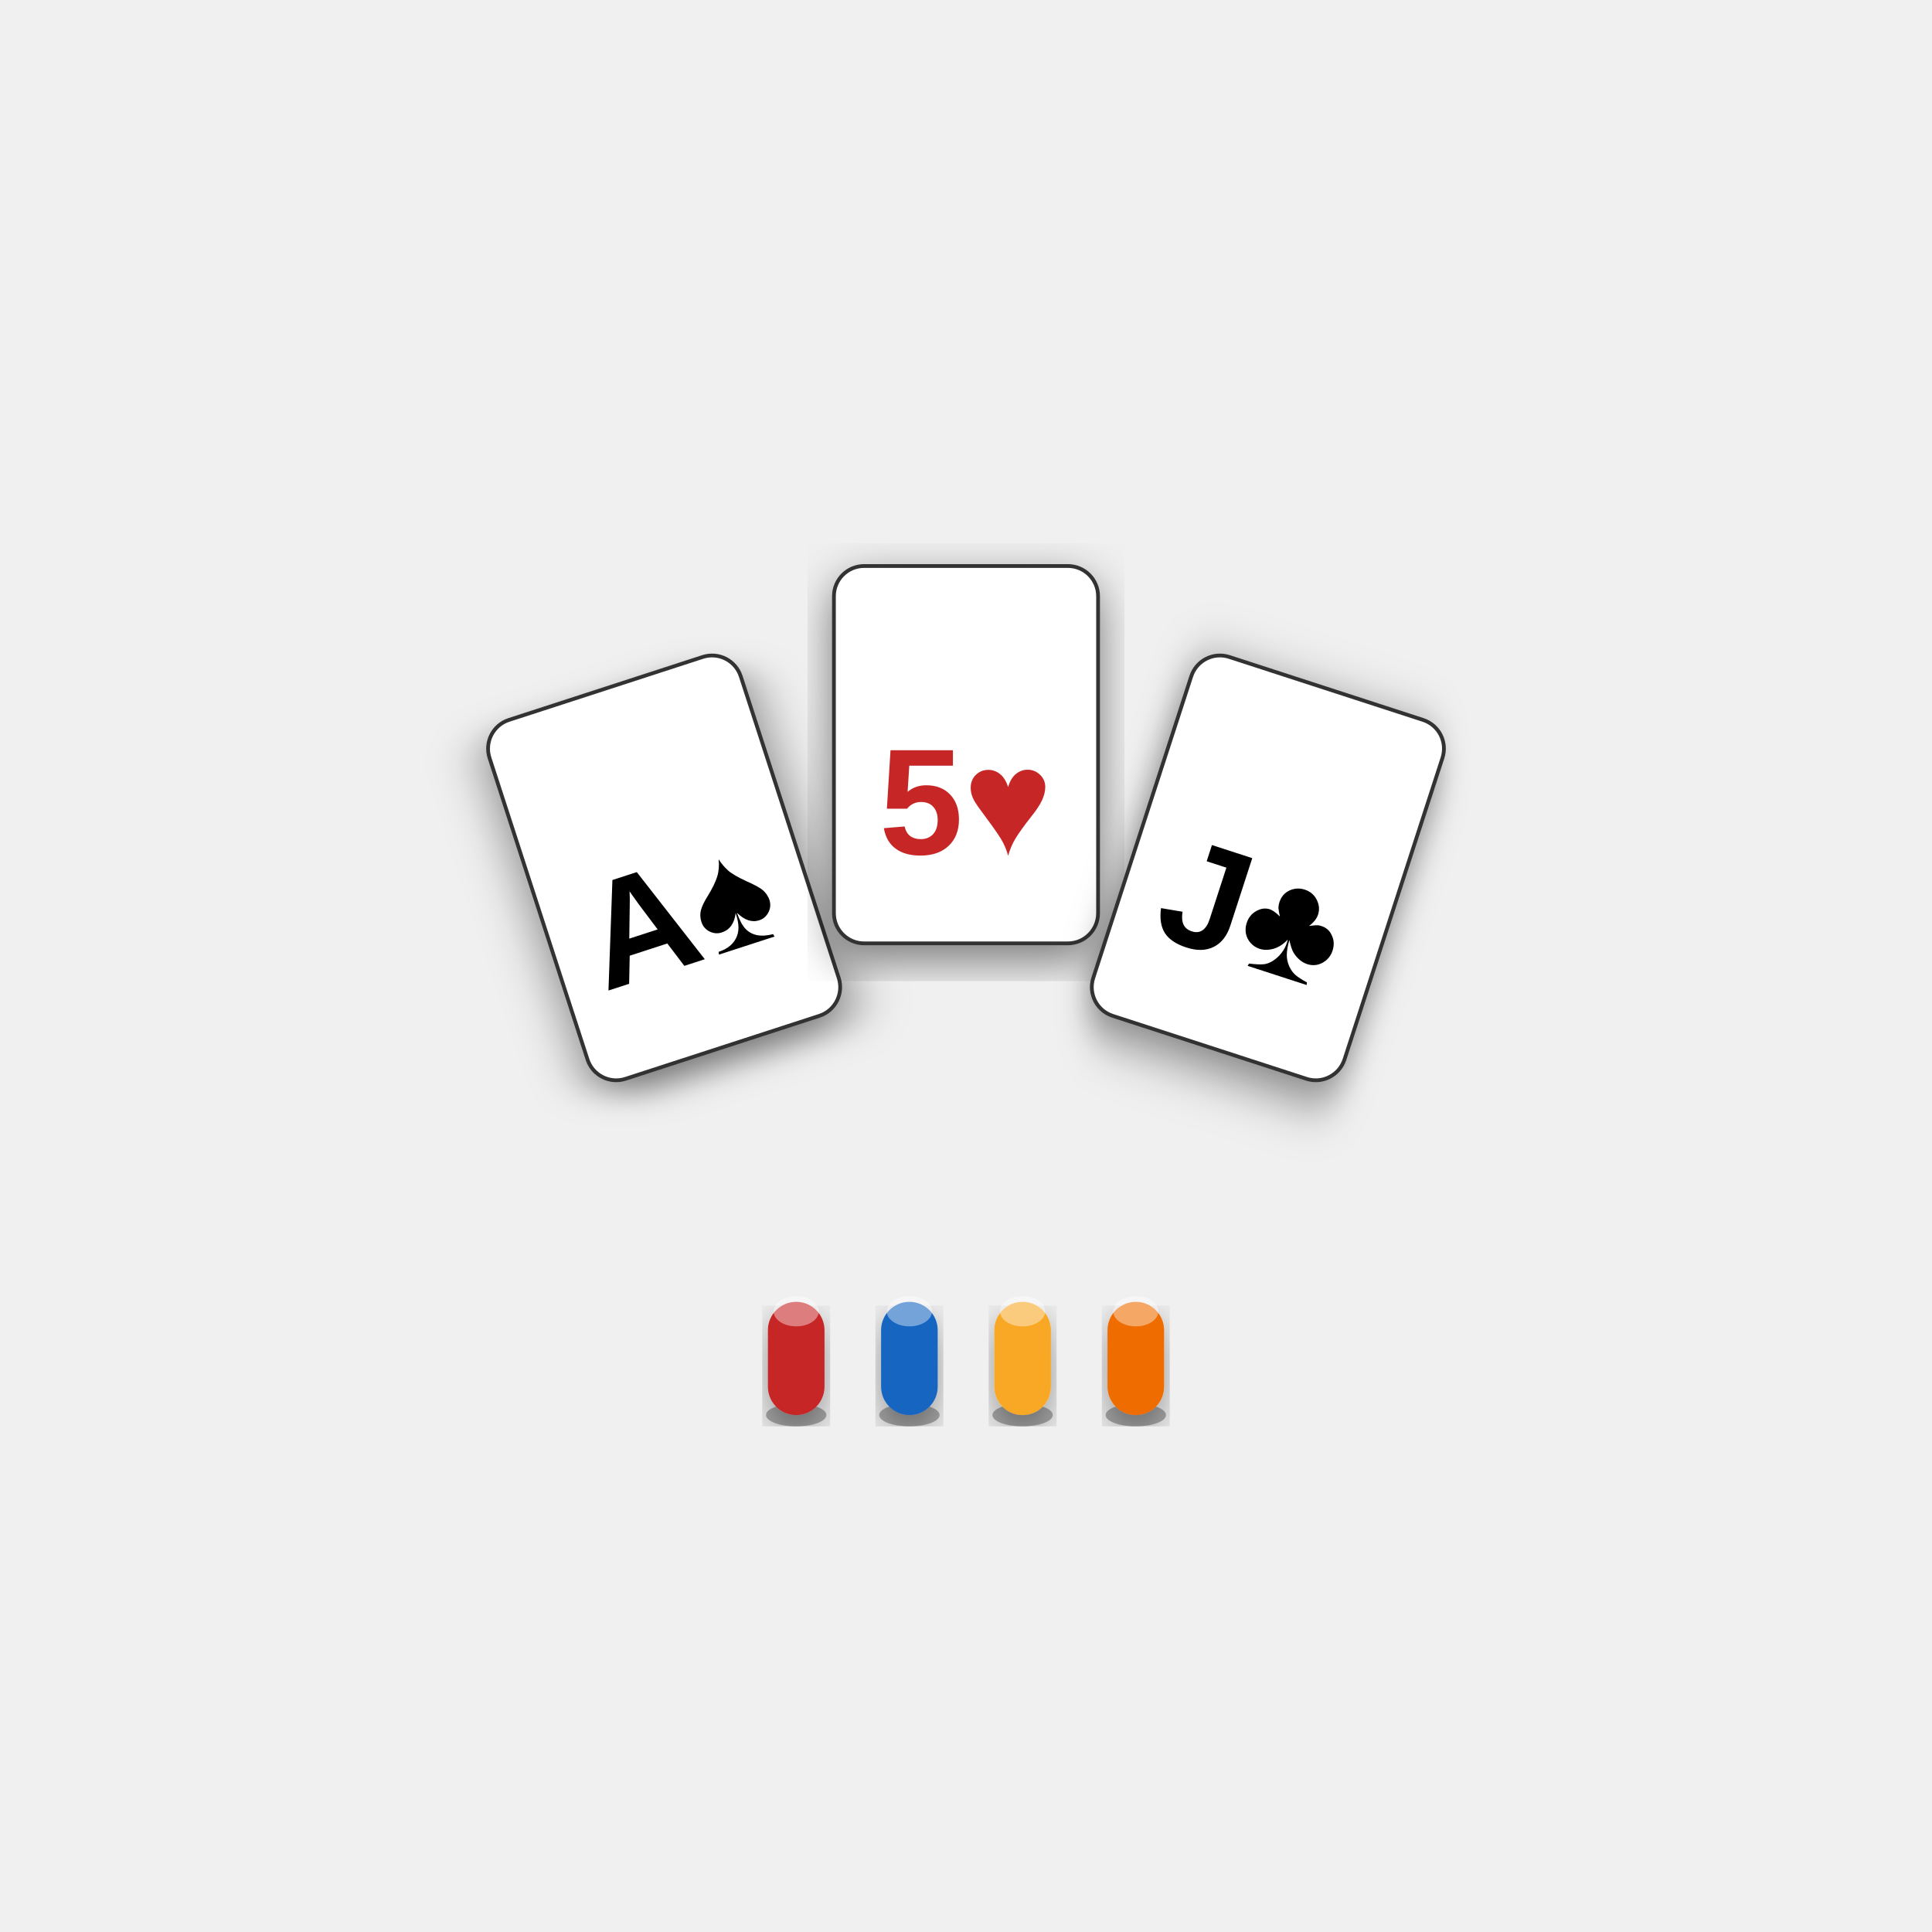
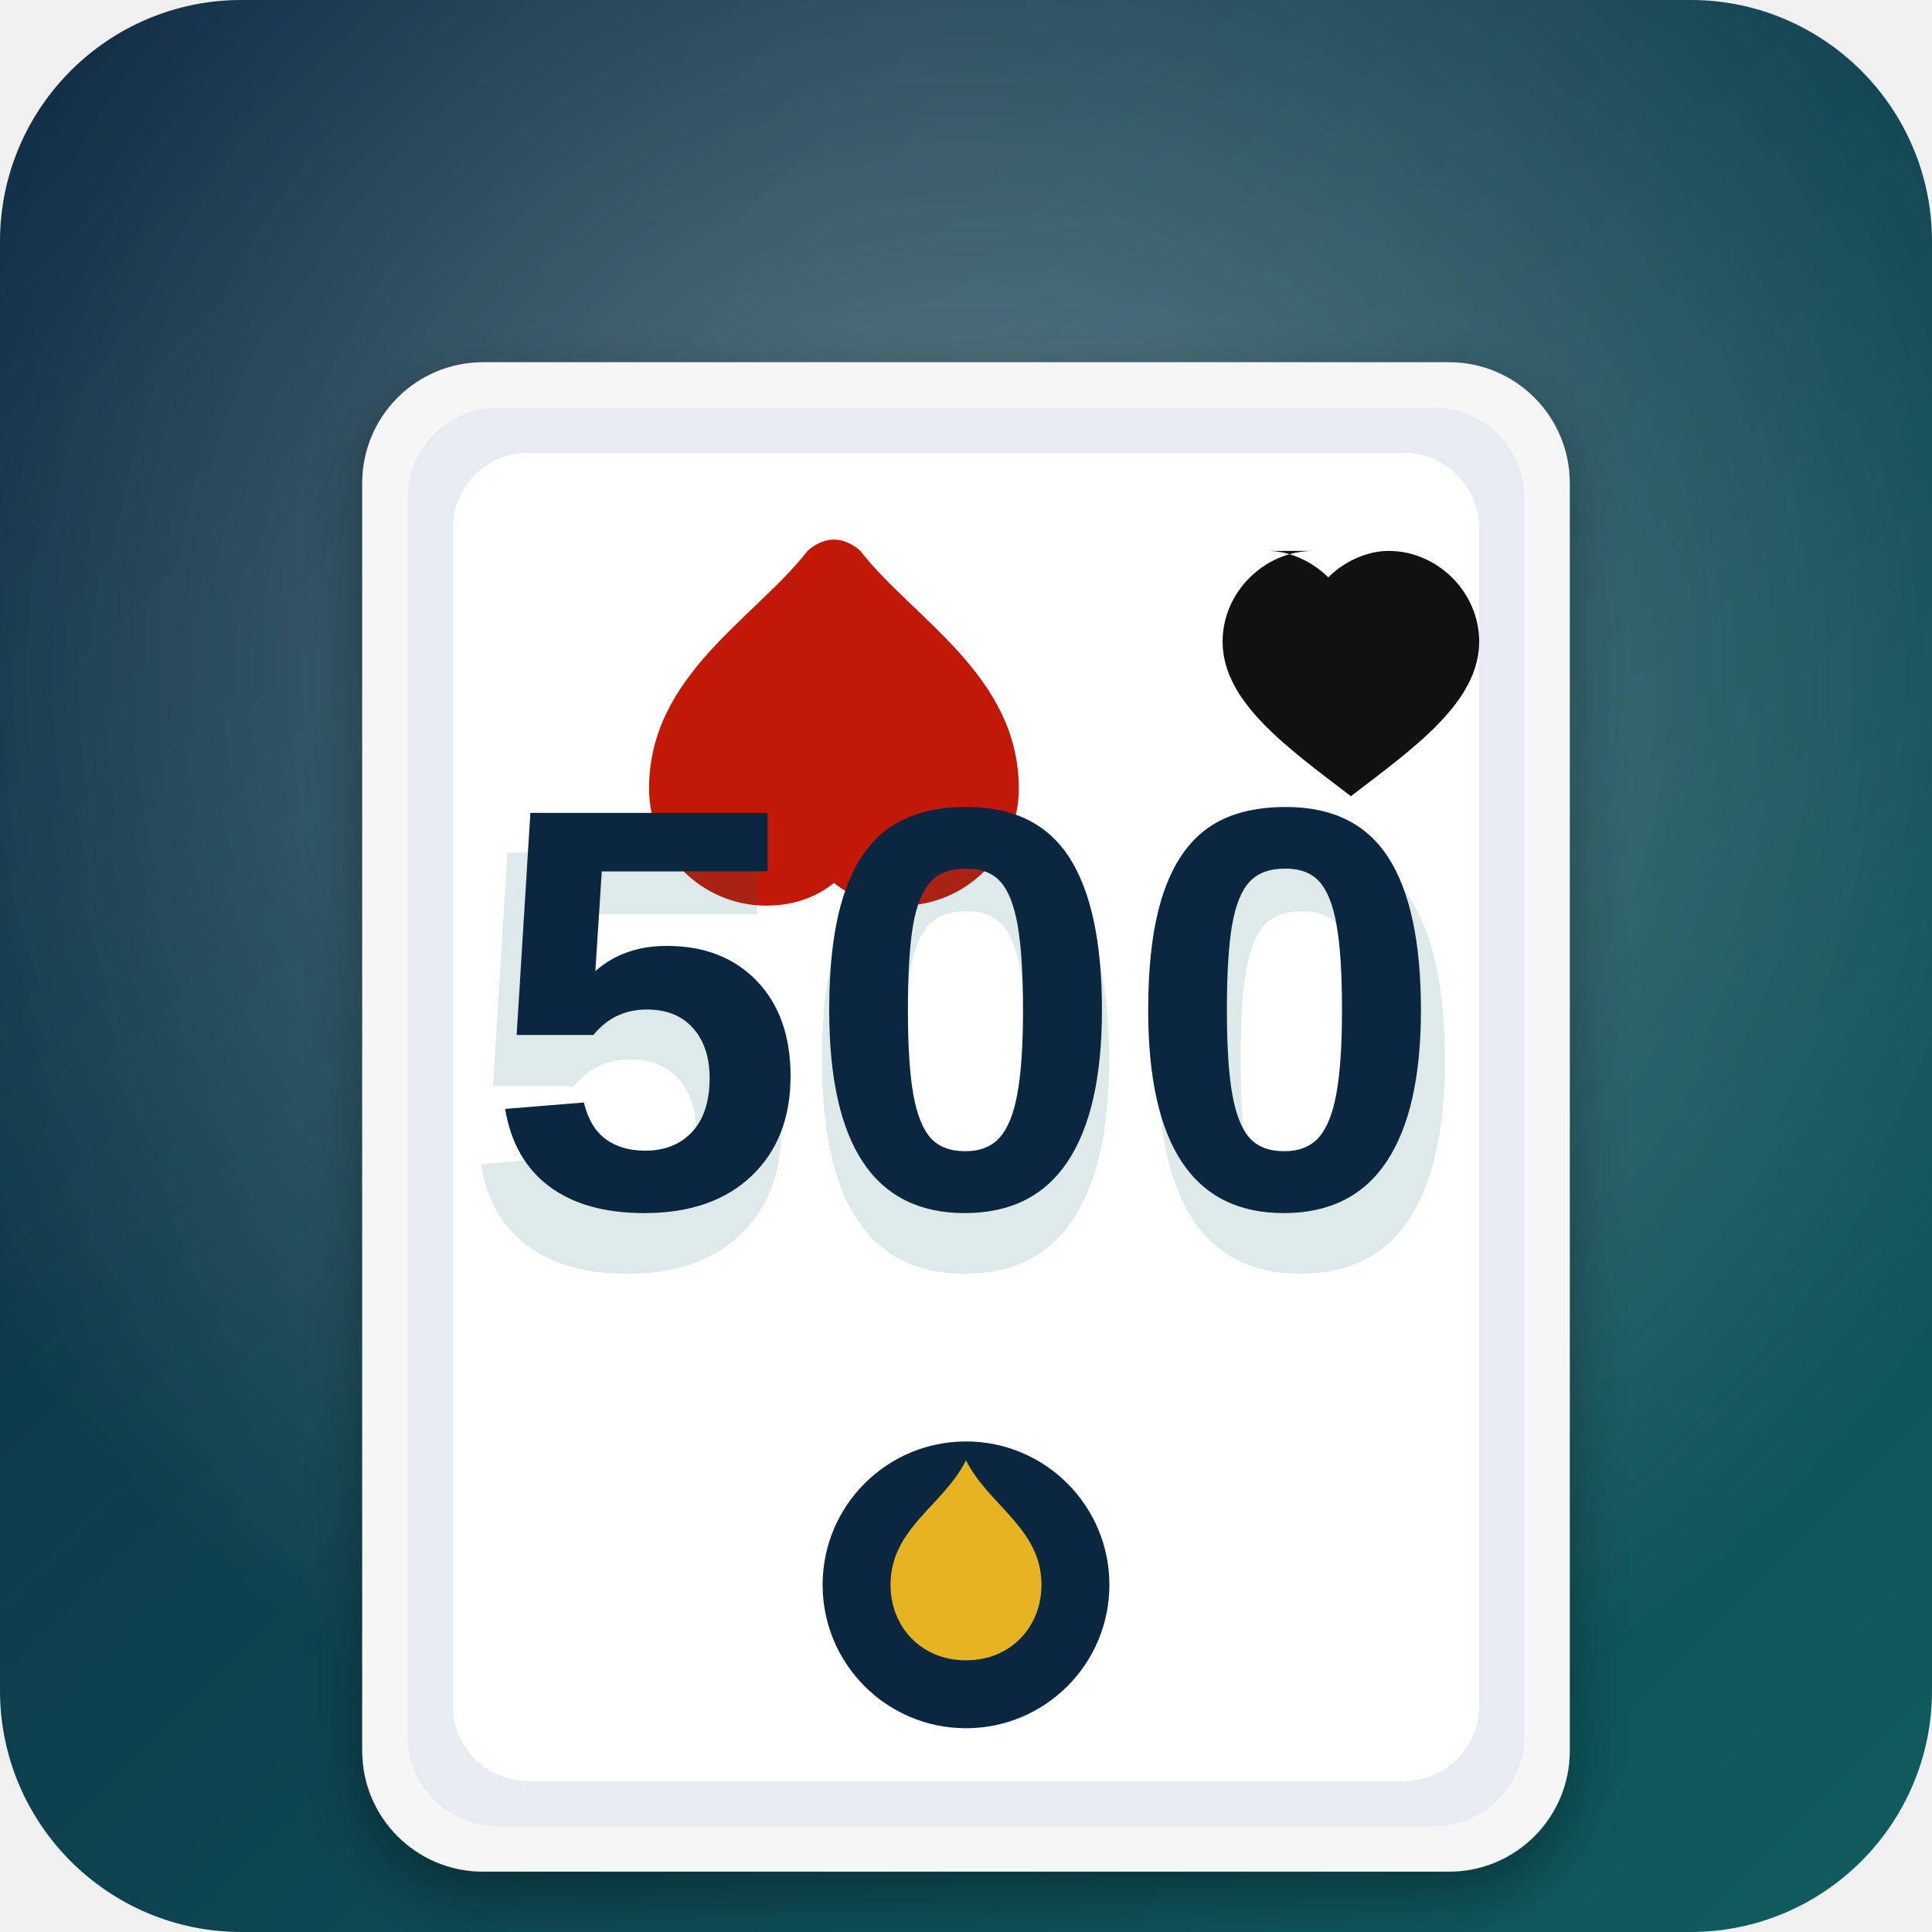
- <svg xmlns="http://www.w3.org/2000/svg" width="1024" height="1024">
+ <svg xmlns="http://www.w3.org/2000/svg" viewBox="0 0 512 512">
  <defs>
-     <filter id="shadow">
-       <feDropShadow dx="0" dy="8" stdDeviation="12" flood-opacity="0.5" />
+     <linearGradient id="bg" x1="0" x2="1" y1="0" y2="1">
+       <stop offset="0%" stop-color="#0b2740" />
+       <stop offset="100%" stop-color="#0f5d5f" />
+     </linearGradient>
+     <radialGradient id="glow" cx="0.5" cy="0.35" r="0.6">
+       <stop offset="0%" stop-color="#ffffff" stop-opacity="0.35" />
+       <stop offset="100%" stop-color="#ffffff" stop-opacity="0" />
+     </radialGradient>
+     <filter id="shadow" x="-10%" y="-10%" width="120%" height="120%">
+       <feDropShadow dx="0" dy="6" stdDeviation="8" flood-color="#000000" flood-opacity="0.35" />
    </filter>
  </defs>
-   <g transform="translate(512, 420)">
-     <g transform="translate(-160, 40) rotate(-18)">
-       <g filter="url(#shadow)">
-         <rect x="-70" y="-100" width="140" height="200" rx="16" fill="white" stroke="#333" stroke-width="2" />
-         <text x="0" y="30" font-family="Arial, sans-serif" font-size="80" font-weight="bold" fill="#000000" text-anchor="middle" dominant-baseline="middle">A♠</text>
-       </g>
-     </g>
-     <g transform="translate(0, -20)">
-       <g filter="url(#shadow)">
-         <rect x="-70" y="-100" width="140" height="200" rx="16" fill="white" stroke="#333" stroke-width="2" />
-         <text x="0" y="30" font-family="Arial, sans-serif" font-size="80" font-weight="bold" fill="#C62828" text-anchor="middle" dominant-baseline="middle">5♥</text>
-       </g>
-     </g>
-     <g transform="translate(160, 40) rotate(18)">
-       <g filter="url(#shadow)">
-         <rect x="-70" y="-100" width="140" height="200" rx="16" fill="white" stroke="#333" stroke-width="2" />
-         <text x="0" y="30" font-family="Arial, sans-serif" font-size="80" font-weight="bold" fill="#000000" text-anchor="middle" dominant-baseline="middle">J♣</text>
-       </g>
-     </g>
+   <rect width="512" height="512" rx="64" fill="url(#bg)" />
+   <rect width="512" height="512" rx="64" fill="url(#glow)" />
+   <g transform="translate(96 96)" filter="url(#shadow)">
+     <rect x="0" y="0" width="320" height="400" rx="32" fill="#f6f6f6" />
+     <rect x="12" y="12" width="296" height="376" rx="24" fill="#e7ecf2" />
+     <rect x="24" y="24" width="272" height="352" rx="20" fill="#ffffff" />
  </g>
-   <g transform="translate(512, 720)">
-     <g transform="translate(-90.0, 0)">
-       <ellipse cx="0" cy="30" rx="16" ry="6" fill="rgba(0,0,0,0.3)" />
-       <rect x="-15" y="-30" width="30" height="60" rx="15" fill="#C62828" filter="url(#shadow)" />
-       <ellipse cx="0" cy="-25" rx="12" ry="8" fill="rgba(255,255,255,0.4)" />
-     </g>
-     <g transform="translate(-30.0, 0)">
-       <ellipse cx="0" cy="30" rx="16" ry="6" fill="rgba(0,0,0,0.3)" />
-       <rect x="-15" y="-30" width="30" height="60" rx="15" fill="#1565C0" filter="url(#shadow)" />
-       <ellipse cx="0" cy="-25" rx="12" ry="8" fill="rgba(255,255,255,0.4)" />
-     </g>
-     <g transform="translate(30.0, 0)">
-       <ellipse cx="0" cy="30" rx="16" ry="6" fill="rgba(0,0,0,0.3)" />
-       <rect x="-15" y="-30" width="30" height="60" rx="15" fill="#F9A825" filter="url(#shadow)" />
-       <ellipse cx="0" cy="-25" rx="12" ry="8" fill="rgba(255,255,255,0.4)" />
-     </g>
-     <g transform="translate(90.0, 0)">
-       <ellipse cx="0" cy="30" rx="16" ry="6" fill="rgba(0,0,0,0.3)" />
-       <rect x="-15" y="-30" width="30" height="60" rx="15" fill="#EF6C00" filter="url(#shadow)" />
-       <ellipse cx="0" cy="-25" rx="12" ry="8" fill="rgba(255,255,255,0.4)" />
-     </g>
+   <g fill="#c21807" transform="translate(156 146)">
+     <path d="M58 0c-14 18-42 33-42 63 0 17 14 31 31 31 7 0 13-2 18-6 5 4 11 6 18 6 17 0 31-14 31-31 0-30-28-45-42-63 0 0-3-3-7-3s-7 3-7 3z" />
  </g>
+   <g fill="#111" transform="translate(306 146)">
+     <path d="M42 0c-13 0-24 11-24 24 0 16 17 28 34 41 17-13 34-25 34-41 0-13-11-24-24-24-6 0-12 3-16 7-4-4-10-7-16-7z" />
+   </g>
+   <text x="256" y="336" text-anchor="middle" font-family="Montserrat, 'Helvetica Neue', Arial, sans-serif" font-size="160" font-weight="900" fill="#0f5d5f" opacity="0.14">500</text>
+   <text x="256" y="320" text-anchor="middle" font-family="Montserrat, 'Helvetica Neue', Arial, sans-serif" font-size="152" font-weight="800" fill="#0b2740">500</text>
+   <circle cx="256" cy="420" r="38" fill="#0b2740" />
+   <path d="M256 387c6 12 20 18 20 33 0 11-8 20-20 20s-20-9-20-20c0-15 14-21 20-33z" fill="#e6b422" />
</svg>
